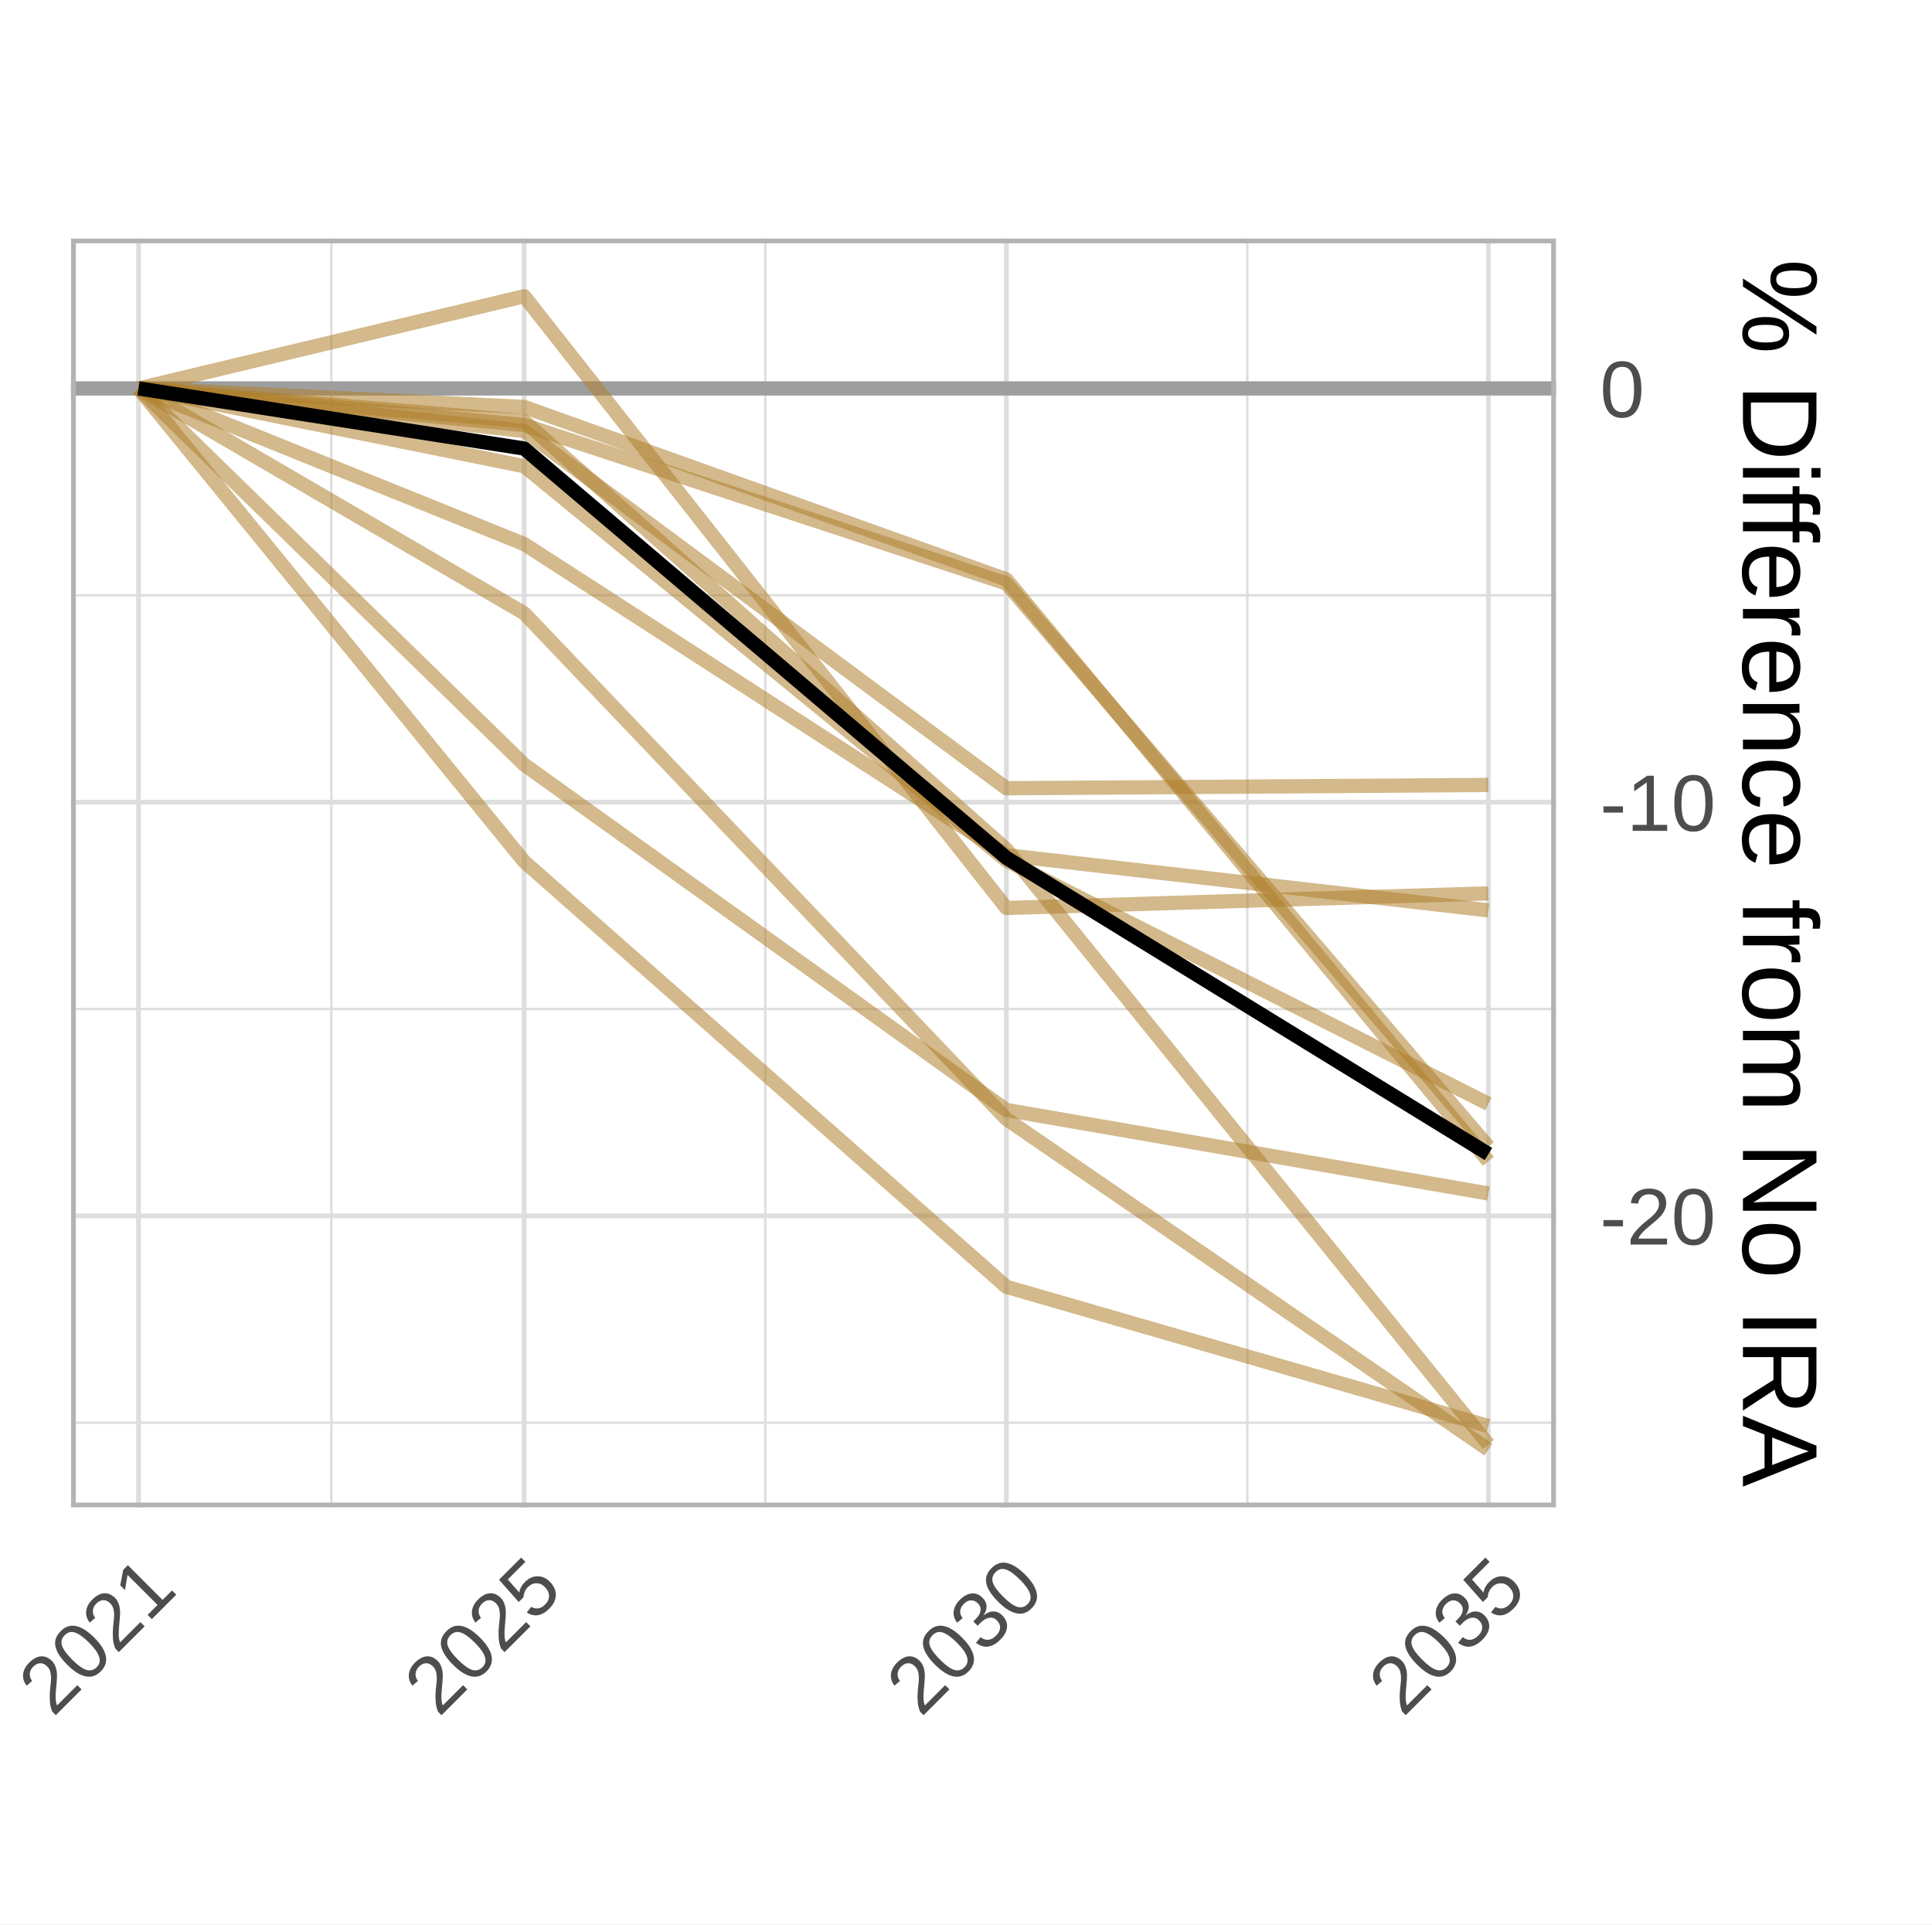
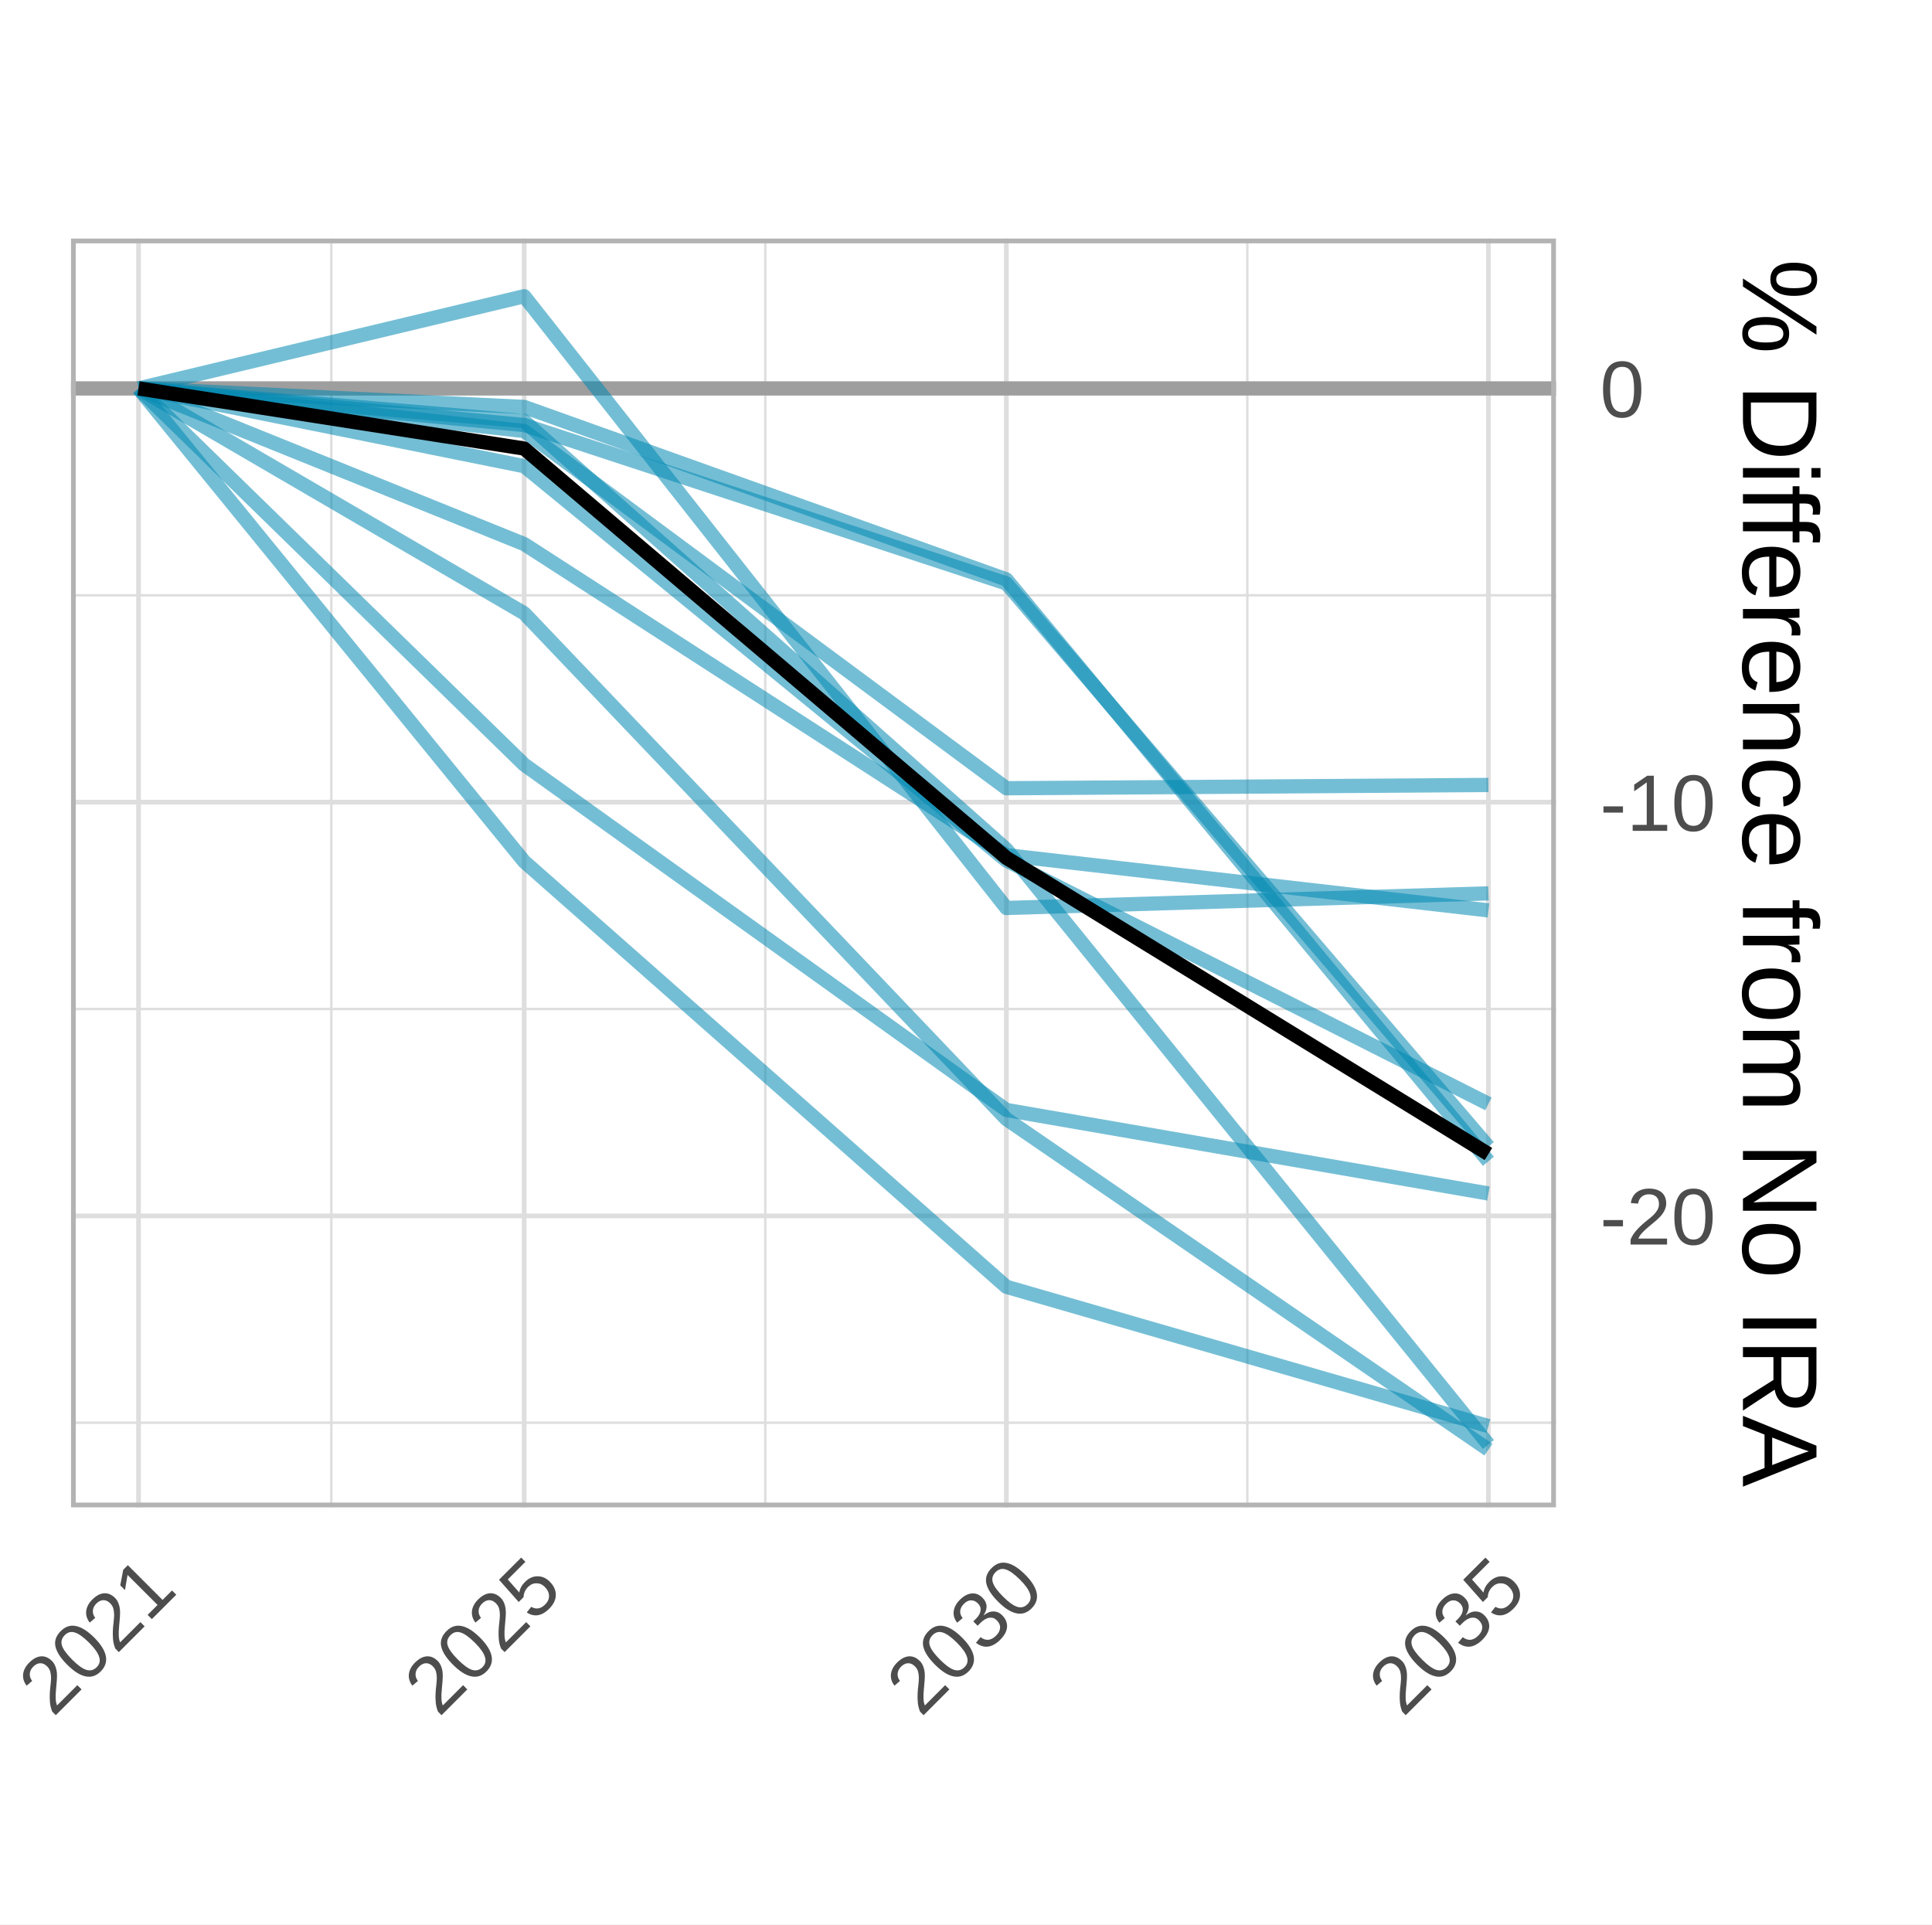
<svg xmlns="http://www.w3.org/2000/svg" class="svglite" width="216.86pt" height="216.00pt" viewBox="0 0 216.86 216.00">
  <defs>
    <style type="text/css">
    .svglite line, .svglite polyline, .svglite polygon, .svglite path, .svglite rect, .svglite circle {
      fill: none;
      stroke: #000000;
      stroke-linecap: round;
      stroke-linejoin: round;
      stroke-miterlimit: 10.00;
    }
    .svglite text {
      white-space: pre;
    }
  </style>
  </defs>
  <rect width="100%" height="100%" style="stroke: none; fill: #FFFFFF;" />
  <defs>
    <clipPath id="cpMC4wMHwyMTYuODZ8MC4wMHwyMTYuMDA=">
      <rect x="0.00" y="0.00" width="216.86" height="216.00" />
    </clipPath>
  </defs>
  <g clip-path="url(#cpMC4wMHwyMTYuODZ8MC4wMHwyMTYuMDA=)">
    <rect x="-0" y="0" width="216.86" height="216.00" style="stroke-width: 1.07; stroke: #FFFFFF; fill: #FFFFFF;" />
  </g>
  <defs>
    <clipPath id="cpNy45N3wxNzQuNjV8MjYuNzh8MTY5LjIw">
      <rect x="7.97" y="26.78" width="166.68" height="142.42" />
    </clipPath>
  </defs>
  <g clip-path="url(#cpNy45N3wxNzQuNjV8MjYuNzh8MTY5LjIw)">
    <rect x="7.97" y="26.78" width="166.68" height="142.42" style="stroke-width: 1.07; stroke: none; fill: #FFFFFF;" />
    <polyline points="7.97,159.70 174.65,159.70 " style="stroke-width: 0.27; stroke: #DEDEDE; stroke-linecap: butt;" />
    <polyline points="7.97,113.26 174.65,113.26 " style="stroke-width: 0.27; stroke: #DEDEDE; stroke-linecap: butt;" />
    <polyline points="7.97,66.82 174.65,66.82 " style="stroke-width: 0.27; stroke: #DEDEDE; stroke-linecap: butt;" />
    <polyline points="37.19,169.20 37.19,26.78 " style="stroke-width: 0.27; stroke: #DEDEDE; stroke-linecap: butt;" />
    <polyline points="85.90,169.20 85.90,26.78 " style="stroke-width: 0.27; stroke: #DEDEDE; stroke-linecap: butt;" />
    <polyline points="140.01,169.20 140.01,26.78 " style="stroke-width: 0.27; stroke: #DEDEDE; stroke-linecap: butt;" />
    <polyline points="7.97,136.48 174.65,136.48 " style="stroke-width: 0.53; stroke: #DEDEDE; stroke-linecap: butt;" />
    <polyline points="7.97,90.04 174.65,90.04 " style="stroke-width: 0.53; stroke: #DEDEDE; stroke-linecap: butt;" />
    <polyline points="7.97,43.60 174.65,43.60 " style="stroke-width: 0.53; stroke: #DEDEDE; stroke-linecap: butt;" />
    <polyline points="15.55,169.20 15.55,26.78 " style="stroke-width: 0.53; stroke: #DEDEDE; stroke-linecap: butt;" />
    <polyline points="58.84,169.20 58.84,26.78 " style="stroke-width: 0.53; stroke: #DEDEDE; stroke-linecap: butt;" />
    <polyline points="112.96,169.20 112.96,26.78 " style="stroke-width: 0.53; stroke: #DEDEDE; stroke-linecap: butt;" />
    <polyline points="167.07,169.20 167.07,26.78 " style="stroke-width: 0.53; stroke: #DEDEDE; stroke-linecap: butt;" />
    <line x1="7.97" y1="43.60" x2="174.65" y2="43.60" style="stroke-width: 1.60; stroke: #9E9E9E; stroke-linecap: butt;" />
-     <polyline points="15.55,43.60 58.84,85.83 112.96,124.59 167.07,133.97 " style="stroke-width: 1.60; stroke: #AE7F2C; stroke-opacity: 0.55; stroke-linecap: butt;" />
-     <polyline points="15.55,43.60 58.84,68.84 112.96,125.61 167.07,162.72 " style="stroke-width: 1.60; stroke: #AE7F2C; stroke-opacity: 0.55; stroke-linecap: butt;" />
-     <polyline points="15.55,43.60 58.84,96.71 112.96,144.44 167.07,160.08 " style="stroke-width: 1.60; stroke: #AE7F2C; stroke-opacity: 0.55; stroke-linecap: butt;" />
-     <polyline points="15.55,43.60 58.84,61.07 112.96,95.99 167.07,102.19 " style="stroke-width: 1.60; stroke: #AE7F2C; stroke-opacity: 0.55; stroke-linecap: butt;" />
-     <polyline points="15.55,43.60 58.84,45.68 112.96,65.04 167.07,130.35 " style="stroke-width: 1.60; stroke: #AE7F2C; stroke-opacity: 0.55; stroke-linecap: butt;" />
-     <polyline points="15.55,43.60 58.84,33.25 112.96,101.92 167.07,100.28 " style="stroke-width: 1.60; stroke: #AE7F2C; stroke-opacity: 0.55; stroke-linecap: butt;" />
-     <polyline points="15.55,43.60 58.84,52.33 112.96,96.59 167.07,123.91 " style="stroke-width: 1.60; stroke: #AE7F2C; stroke-opacity: 0.55; stroke-linecap: butt;" />
-     <polyline points="15.55,43.60 58.84,47.71 112.96,65.49 167.07,128.72 " style="stroke-width: 1.60; stroke: #AE7F2C; stroke-opacity: 0.55; stroke-linecap: butt;" />
-     <polyline points="15.55,43.60 58.84,47.27 112.96,95.34 167.07,162.14 " style="stroke-width: 1.60; stroke: #AE7F2C; stroke-opacity: 0.55; stroke-linecap: butt;" />
-     <polyline points="15.55,43.60 58.84,48.38 112.96,88.48 167.07,88.11 " style="stroke-width: 1.60; stroke: #AE7F2C; stroke-opacity: 0.55; stroke-linecap: butt;" />
+     <polyline points="15.55,43.60 58.84,85.83 112.96,124.59 167.07,133.97 " style="stroke-width: 1.60; stroke: #0388B3; stroke-opacity: 0.55; stroke-linecap: butt;" />
+     <polyline points="15.55,43.60 58.84,68.84 112.96,125.61 167.07,162.72 " style="stroke-width: 1.60; stroke: #0388B3; stroke-opacity: 0.55; stroke-linecap: butt;" />
+     <polyline points="15.55,43.60 58.84,96.71 112.96,144.44 167.07,160.08 " style="stroke-width: 1.60; stroke: #0388B3; stroke-opacity: 0.55; stroke-linecap: butt;" />
+     <polyline points="15.55,43.60 58.84,61.07 112.96,95.99 167.07,102.19 " style="stroke-width: 1.60; stroke: #0388B3; stroke-opacity: 0.55; stroke-linecap: butt;" />
+     <polyline points="15.55,43.60 58.84,45.68 112.96,65.04 167.07,130.35 " style="stroke-width: 1.60; stroke: #0388B3; stroke-opacity: 0.55; stroke-linecap: butt;" />
+     <polyline points="15.55,43.60 58.84,33.25 112.96,101.92 167.07,100.28 " style="stroke-width: 1.60; stroke: #0388B3; stroke-opacity: 0.55; stroke-linecap: butt;" />
+     <polyline points="15.55,43.60 58.84,52.33 112.96,96.59 167.07,123.91 " style="stroke-width: 1.60; stroke: #0388B3; stroke-opacity: 0.55; stroke-linecap: butt;" />
+     <polyline points="15.55,43.60 58.84,47.71 112.96,65.49 167.07,128.72 " style="stroke-width: 1.60; stroke: #0388B3; stroke-opacity: 0.55; stroke-linecap: butt;" />
+     <polyline points="15.55,43.60 58.84,47.27 112.96,95.34 167.07,162.14 " style="stroke-width: 1.60; stroke: #0388B3; stroke-opacity: 0.55; stroke-linecap: butt;" />
+     <polyline points="15.55,43.60 58.84,48.38 112.96,88.48 167.07,88.11 " style="stroke-width: 1.60; stroke: #0388B3; stroke-opacity: 0.55; stroke-linecap: butt;" />
    <polyline points="15.55,43.60 58.84,50.35 112.96,96.29 167.07,129.54 " style="stroke-width: 1.60; stroke-linecap: butt;" />
    <rect x="7.97" y="26.78" width="166.68" height="142.42" style="stroke-width: 1.07; stroke: #B3B3B3;" />
  </g>
  <g clip-path="url(#cpMC4wMHwyMTYuODZ8MC4wMHwyMTYuMDA=)">
    <text x="179.58" y="139.70" style="font-size: 9.00px;fill: #4D4D4D; font-family: &quot;Arial&quot;;" textLength="13.00px" lengthAdjust="spacingAndGlyphs">-20</text>
    <text x="179.58" y="93.26" style="font-size: 9.00px;fill: #4D4D4D; font-family: &quot;Arial&quot;;" textLength="13.00px" lengthAdjust="spacingAndGlyphs">-10</text>
    <text x="179.58" y="46.82" style="font-size: 9.00px;fill: #4D4D4D; font-family: &quot;Arial&quot;;" textLength="5.00px" lengthAdjust="spacingAndGlyphs">0</text>
    <text transform="translate(20.10,178.69) rotate(-45)" text-anchor="end" style="font-size: 9.00px;fill: #4D4D4D; font-family: &quot;Arial&quot;;" textLength="20.02px" lengthAdjust="spacingAndGlyphs">2021</text>
    <text transform="translate(63.40,178.69) rotate(-45)" text-anchor="end" style="font-size: 9.00px;fill: #4D4D4D; font-family: &quot;Arial&quot;;" textLength="20.02px" lengthAdjust="spacingAndGlyphs">2025</text>
    <text transform="translate(117.51,178.69) rotate(-45)" text-anchor="end" style="font-size: 9.00px;fill: #4D4D4D; font-family: &quot;Arial&quot;;" textLength="20.02px" lengthAdjust="spacingAndGlyphs">2030</text>
    <text transform="translate(171.63,178.69) rotate(-45)" text-anchor="end" style="font-size: 9.00px;fill: #4D4D4D; font-family: &quot;Arial&quot;;" textLength="20.02px" lengthAdjust="spacingAndGlyphs">2035</text>
    <text transform="translate(195.64,29.07) rotate(90)" style="font-size: 12.00px; font-family: &quot;Arial&quot;;" textLength="137.84px" lengthAdjust="spacingAndGlyphs">% Difference from No IRA</text>
  </g>
</svg>
